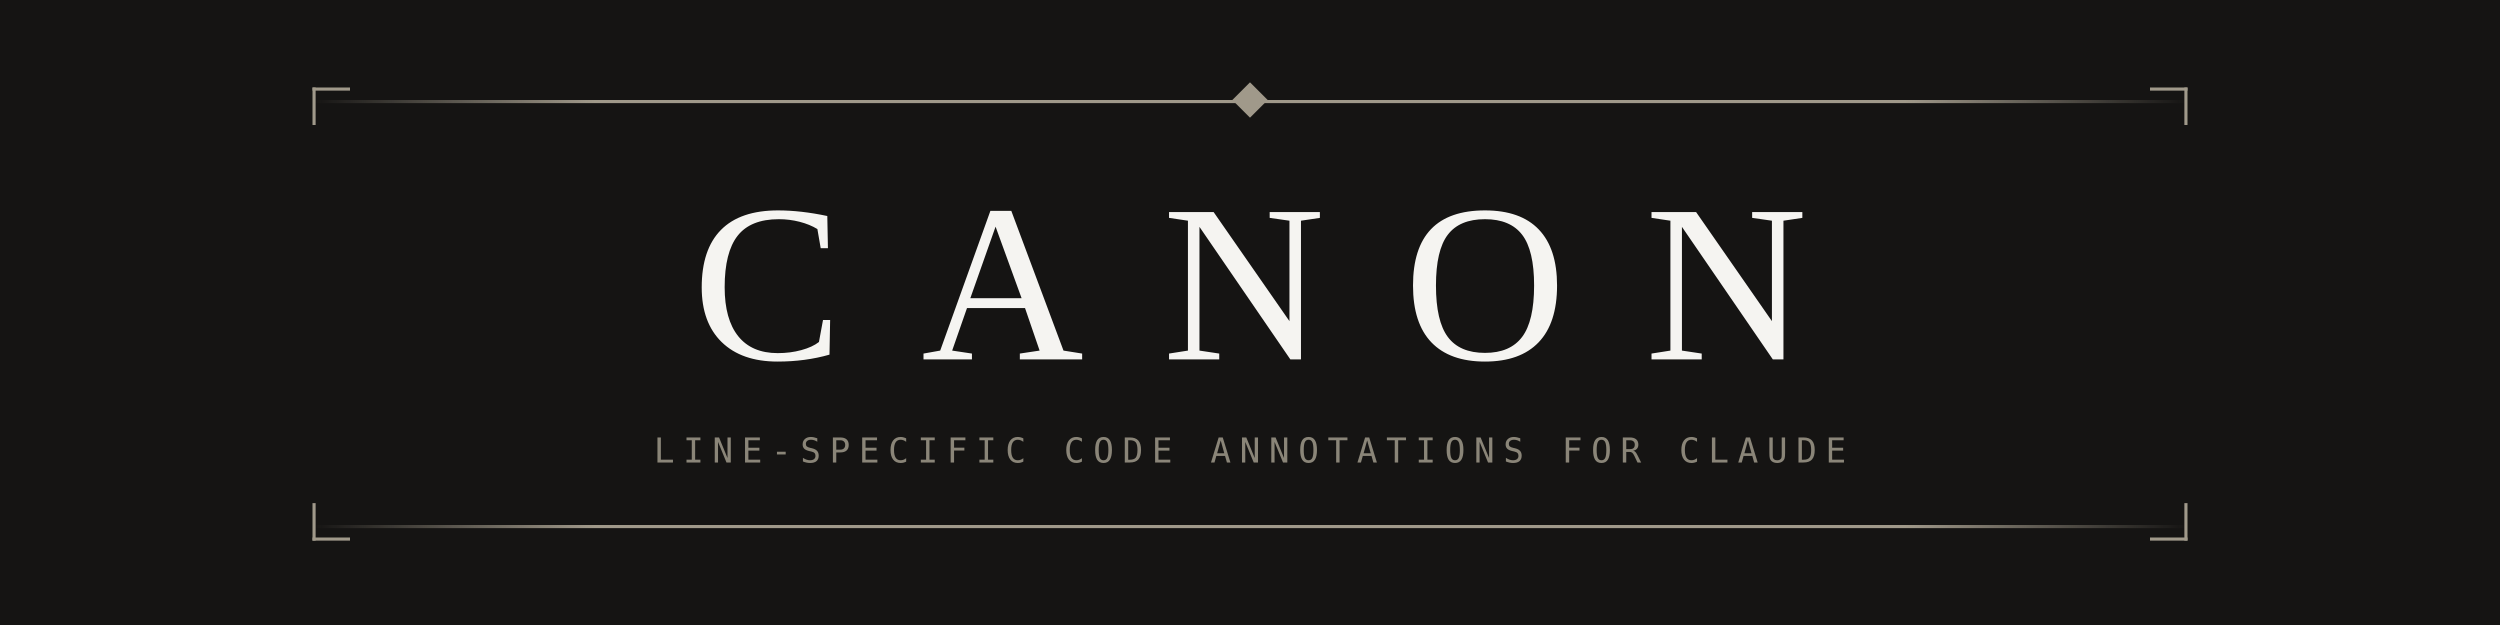
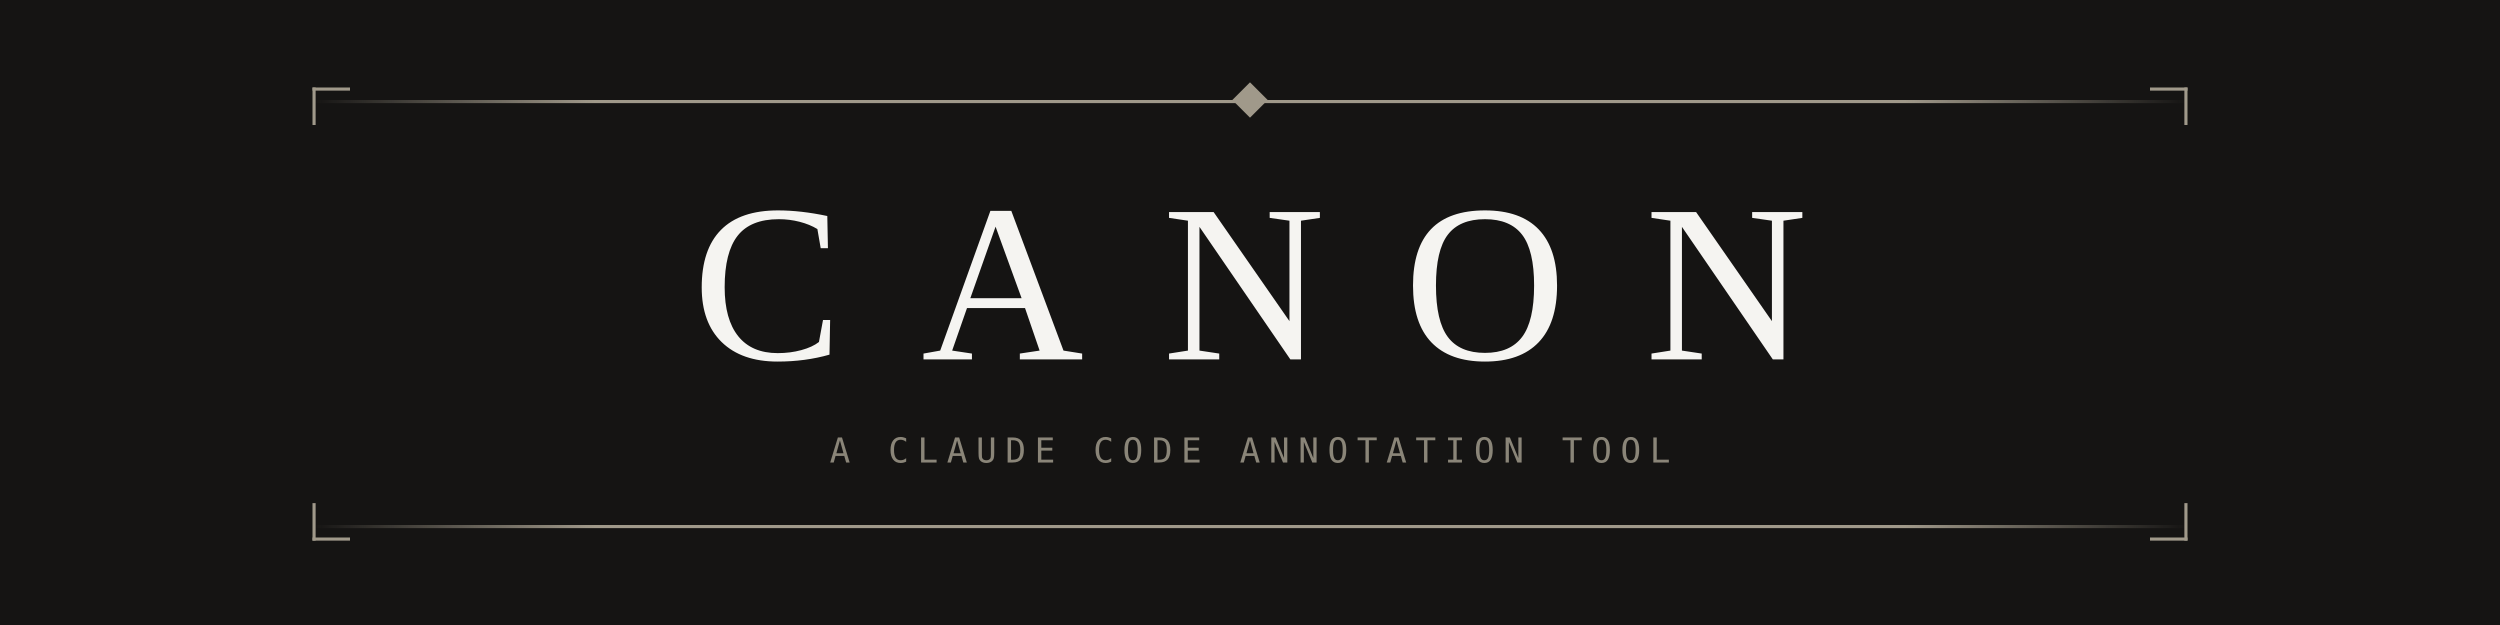
<svg xmlns="http://www.w3.org/2000/svg" viewBox="0 0 800 200" width="800" height="200">
  <defs>
    <linearGradient id="accentLineDark" x1="0%" y1="0%" x2="100%" y2="0%">
      <stop offset="0%" stop-color="#a0998a" stop-opacity="0" />
      <stop offset="15%" stop-color="#a0998a" stop-opacity="1" />
      <stop offset="85%" stop-color="#a0998a" stop-opacity="1" />
      <stop offset="100%" stop-color="#a0998a" stop-opacity="0" />
    </linearGradient>
  </defs>
  <rect width="800" height="200" fill="#151413" />
  <rect x="100" y="32" width="600" height="1" fill="url(#accentLineDark)" />
  <g transform="translate(400, 32)">
    <rect x="-4" y="-4" width="8" height="8" fill="#a0998a" transform="rotate(45)" />
  </g>
  <text x="400" y="115" font-family="'Playfair Display', 'Georgia', 'Times New Roman', serif" font-size="72" font-weight="400" letter-spacing="0.35em" text-anchor="middle" fill="#f5f4f1">CANON</text>
-   <text x="400" y="148" font-family="'SF Mono', 'Consolas', 'Monaco', monospace" font-size="11" font-weight="400" letter-spacing="0.25em" text-anchor="middle" fill="#8a8578">LINE-SPECIFIC CODE ANNOTATIONS FOR CLAUDE</text>
+   <text x="400" y="148" font-family="'SF Mono', 'Consolas', 'Monaco', monospace" font-size="11" font-weight="400" letter-spacing="0.25em" text-anchor="middle" fill="#8a8578">A CLAUDE CODE ANNOTATION TOOL</text>
  <rect x="100" y="168" width="600" height="1" fill="url(#accentLineDark)" />
  <g fill="#a0998a">
    <rect x="100" y="28" width="12" height="1" />
    <rect x="100" y="28" width="1" height="12" />
    <rect x="688" y="28" width="12" height="1" />
    <rect x="699" y="28" width="1" height="12" />
    <rect x="100" y="172" width="12" height="1" />
    <rect x="100" y="161" width="1" height="12" />
    <rect x="688" y="172" width="12" height="1" />
    <rect x="699" y="161" width="1" height="12" />
  </g>
</svg>
